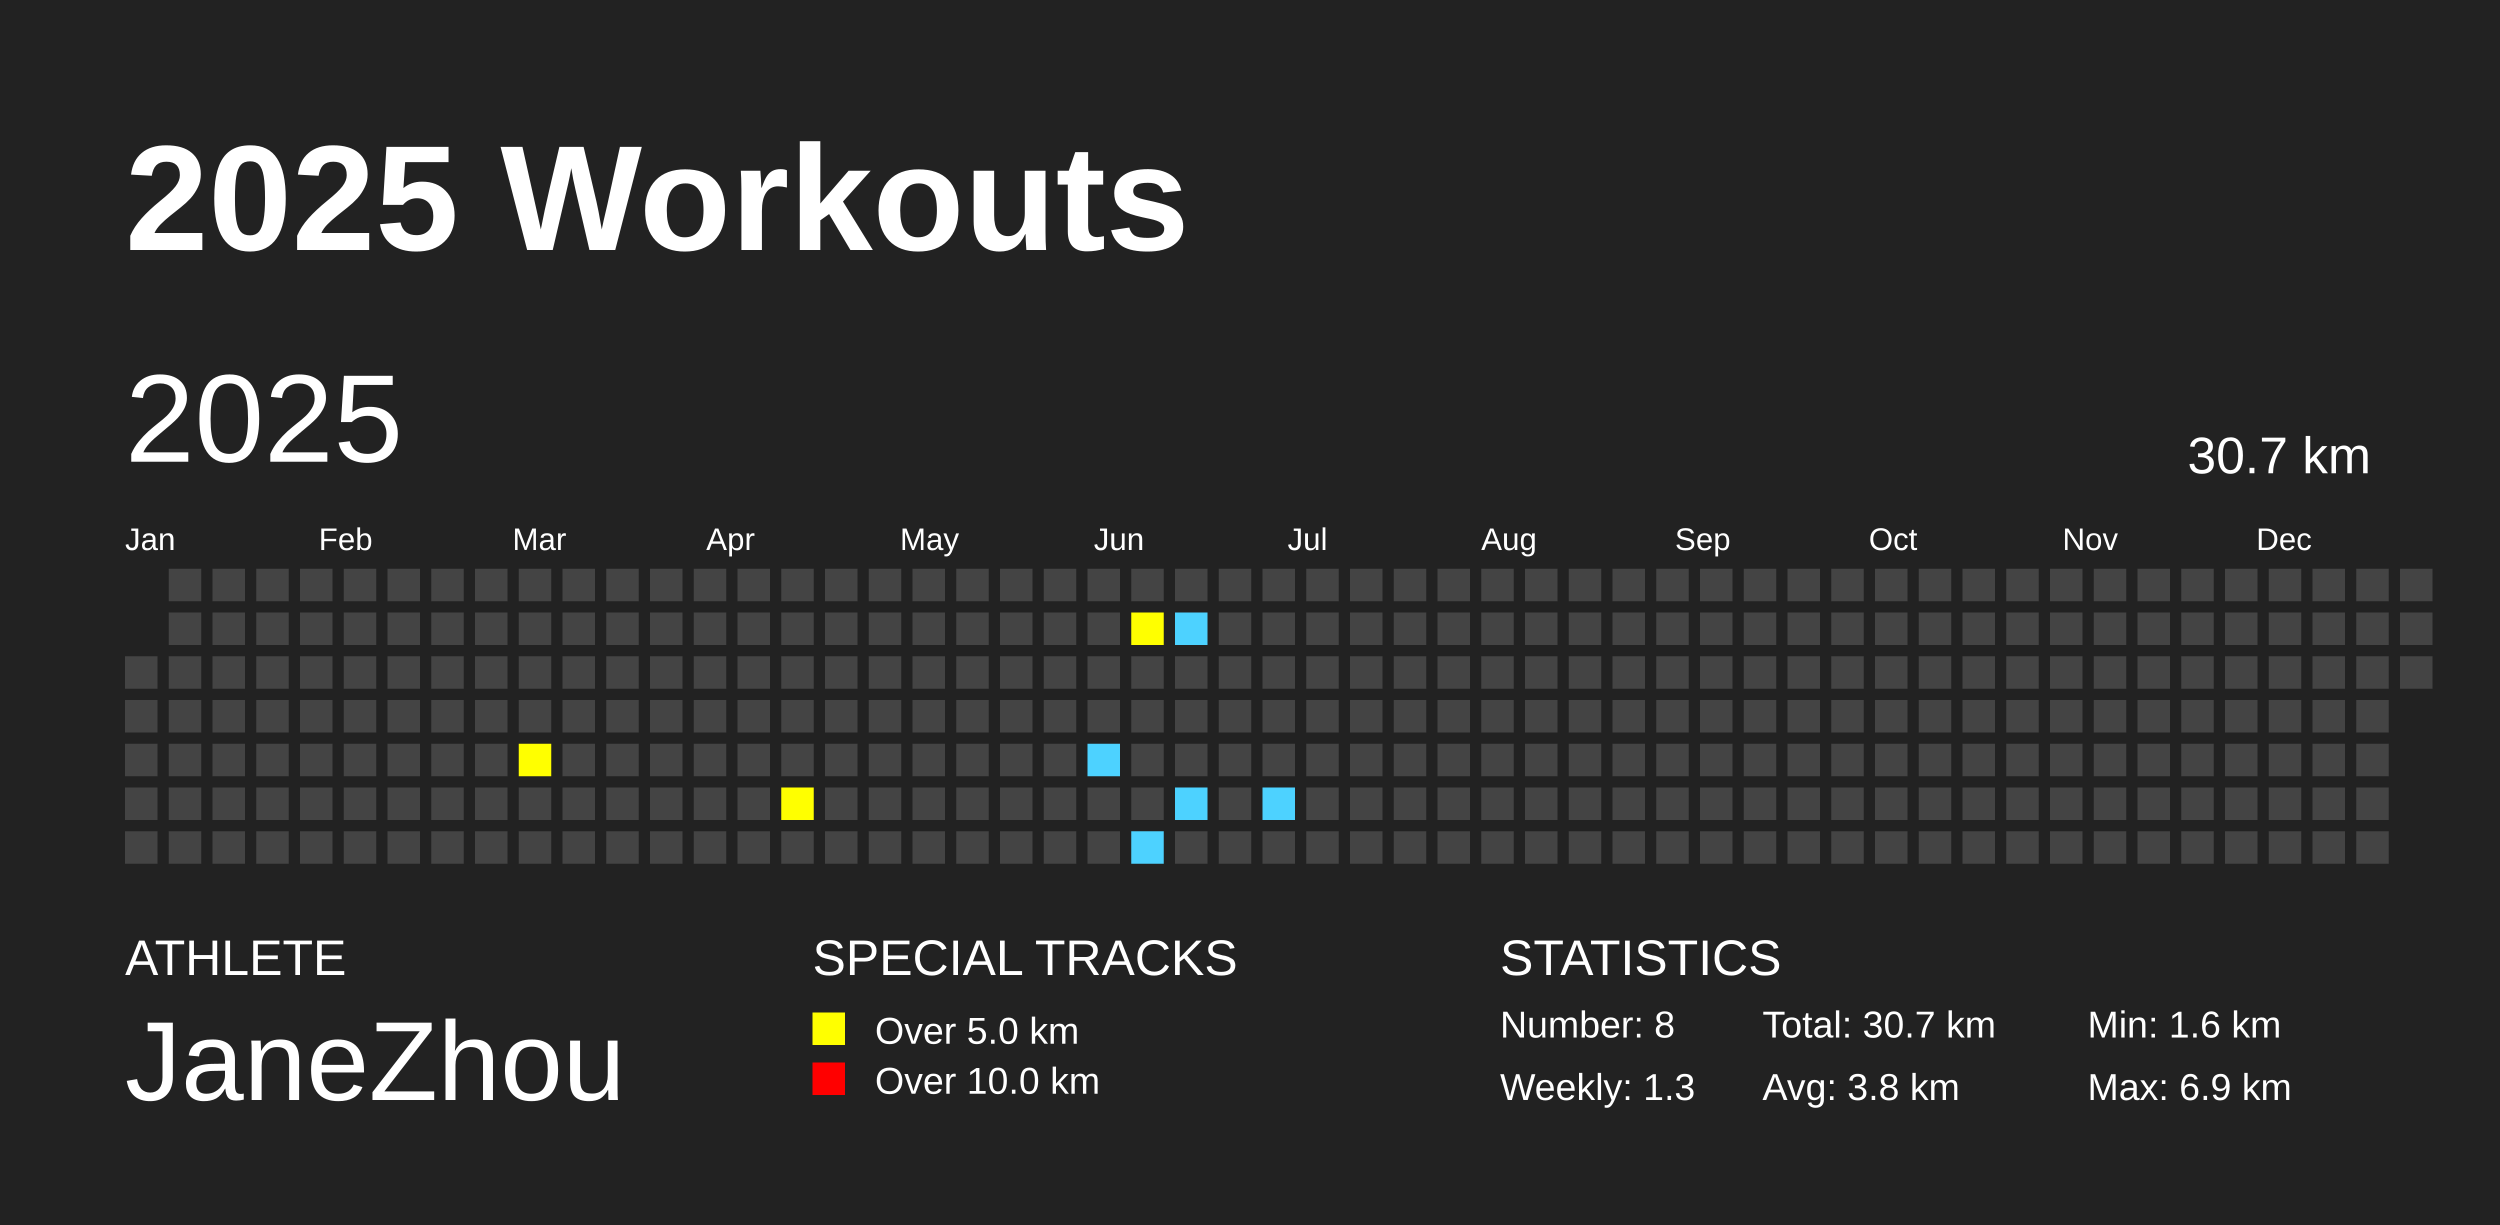
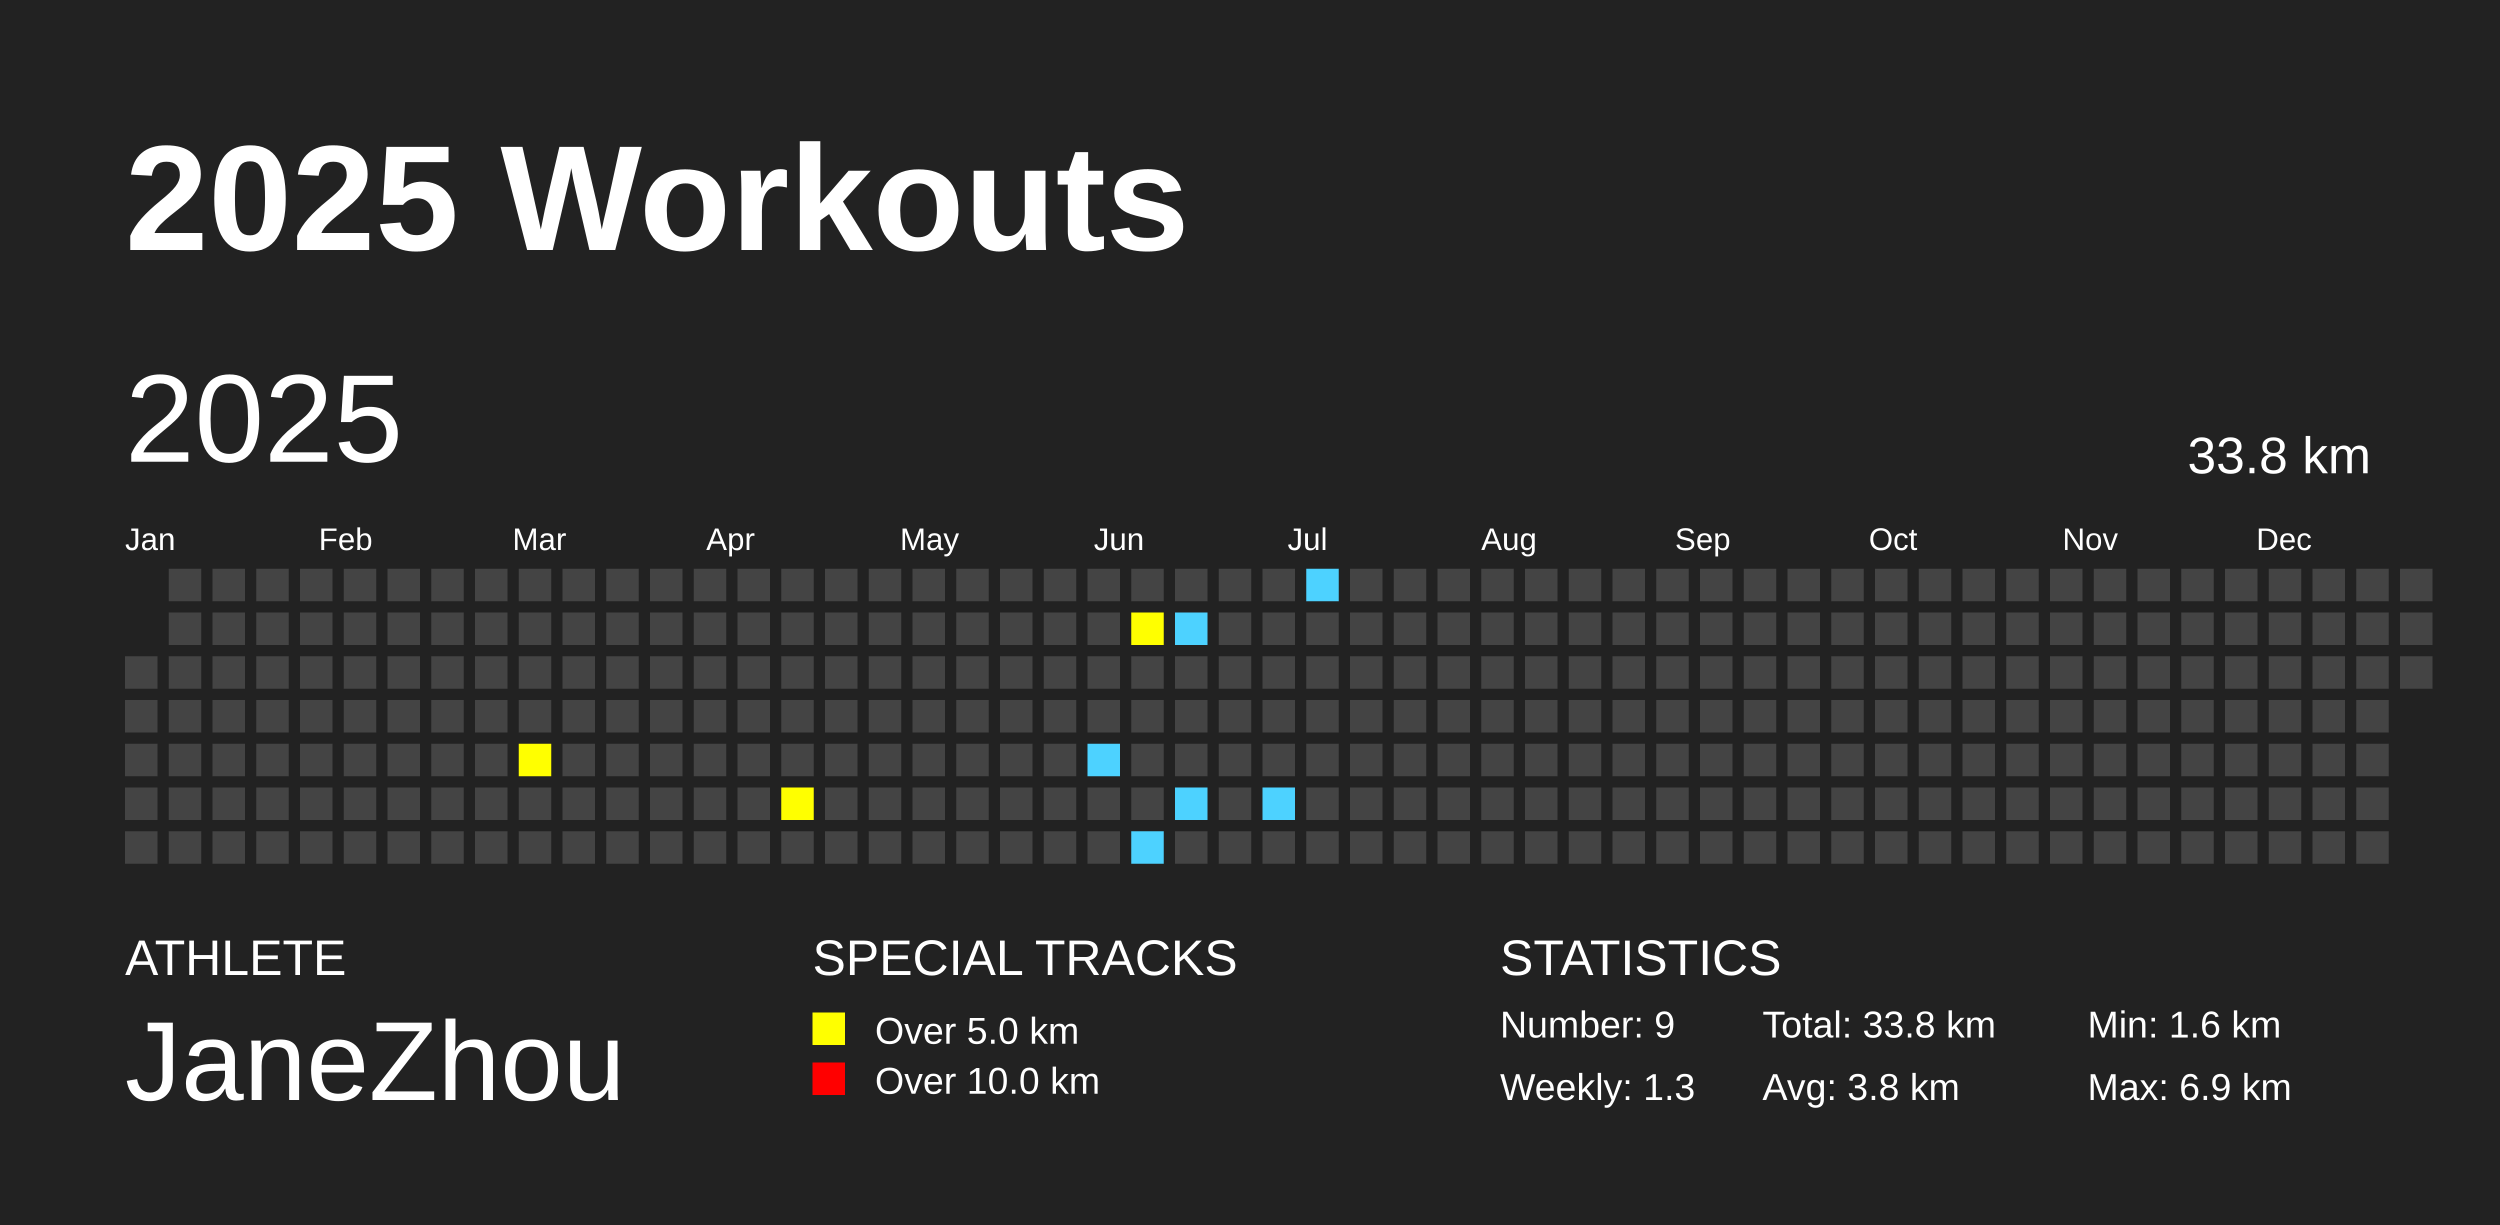
<svg xmlns="http://www.w3.org/2000/svg" baseProfile="full" height="98mm" version="1.1" viewBox="0,0,200,98" width="200mm">
  <defs />
  <rect fill="#222222" height="98" width="200" x="0" y="0" />
  <text fill="#FFFFFF" style="font-size:12px; font-family:Arial; font-weight:bold;" x="10" y="20">2025 Workouts</text>
  <text fill="#FFFFFF" style="font-size:4px; font-family:Arial" x="10" y="78">ATHLETE</text>
  <text fill="#FFFFFF" style="font-size:9px; font-family:Arial" x="10" y="88">JaneZhou</text>
  <text fill="#FFFFFF" style="font-size:4px; font-family:Arial" x="65" y="78">SPECIAL TRACKS</text>
  <rect fill="yellow" height="2.6" width="2.6" x="65" y="81" />
  <text fill="#FFFFFF" style="font-size:3px; font-family:Arial" x="70" y="83.5">Over 5.0 km</text>
  <rect fill="red" height="2.6" width="2.6" x="65" y="85" />
  <text fill="#FFFFFF" style="font-size:3px; font-family:Arial" x="70" y="87.5">Over 10.0 km</text>
  <text fill="#FFFFFF" style="font-size:4px; font-family:Arial" x="120" y="78">STATISTICS</text>
-   <text fill="#FFFFFF" style="font-size:3px; font-family:Arial" x="120" y="83">Number: 8</text>
+   <text fill="#FFFFFF" style="font-size:3px; font-family:Arial" x="120" y="83">Number: 9</text>
  <text fill="#FFFFFF" style="font-size:3px; font-family:Arial" x="120" y="88">Weekly: 1.3</text>
-   <text fill="#FFFFFF" style="font-size:3px; font-family:Arial" x="141" y="83">Total: 30.7 km</text>
+   <text fill="#FFFFFF" style="font-size:3px; font-family:Arial" x="141" y="83">Total: 33.8 km</text>
  <text fill="#FFFFFF" style="font-size:3px; font-family:Arial" x="141" y="88">Avg: 3.8 km</text>
  <text fill="#FFFFFF" style="font-size:3px; font-family:Arial" x="167" y="83">Min: 1.6 km</text>
  <text fill="#FFFFFF" style="font-size:3px; font-family:Arial" x="167" y="88">Max: 6.9 km</text>
  <text dominant-baseline="hanging" fill="#FFFFFF" style="font-size:10.0px; font-family:Arial;" x="10" y="30">2025</text>
-   <text dominant-baseline="hanging" fill="#FFFFFF" style="font-size:4.125px; font-family:Arial;" x="175" y="35">30.7 km</text>
+   <text dominant-baseline="hanging" fill="#FFFFFF" style="font-size:4.125px; font-family:Arial;" x="175" y="35">33.8 km</text>
  <text fill="#FFFFFF" style="font-size:2.5px; font-family:Arial" x="10.0" y="44">Jan</text>
  <text fill="#FFFFFF" style="font-size:2.5px; font-family:Arial" x="25.5" y="44">Feb</text>
  <text fill="#FFFFFF" style="font-size:2.5px; font-family:Arial" x="41.0" y="44">Mar</text>
  <text fill="#FFFFFF" style="font-size:2.5px; font-family:Arial" x="56.5" y="44">Apr</text>
  <text fill="#FFFFFF" style="font-size:2.5px; font-family:Arial" x="72.0" y="44">May</text>
  <text fill="#FFFFFF" style="font-size:2.5px; font-family:Arial" x="87.5" y="44">Jun</text>
  <text fill="#FFFFFF" style="font-size:2.5px; font-family:Arial" x="103.0" y="44">Jul</text>
  <text fill="#FFFFFF" style="font-size:2.5px; font-family:Arial" x="118.5" y="44">Aug</text>
  <text fill="#FFFFFF" style="font-size:2.5px; font-family:Arial" x="134.0" y="44">Sep</text>
  <text fill="#FFFFFF" style="font-size:2.5px; font-family:Arial" x="149.5" y="44">Oct</text>
  <text fill="#FFFFFF" style="font-size:2.5px; font-family:Arial" x="165.0" y="44">Nov</text>
  <text fill="#FFFFFF" style="font-size:2.5px; font-family:Arial" x="180.5" y="44">Dec</text>
  <rect fill="#444444" height="2.6" width="2.6" x="10.0" y="52.5" />
  <rect fill="#444444" height="2.6" width="2.6" x="10.0" y="56.0" />
  <rect fill="#444444" height="2.6" width="2.6" x="10.0" y="59.5" />
  <rect fill="#444444" height="2.6" width="2.6" x="10.0" y="63.0" />
  <rect fill="#444444" height="2.6" width="2.6" x="10.0" y="66.5" />
  <rect fill="#444444" height="2.6" width="2.6" x="13.5" y="45.5" />
  <rect fill="#444444" height="2.6" width="2.6" x="13.5" y="49.0" />
  <rect fill="#444444" height="2.6" width="2.6" x="13.5" y="52.5" />
  <rect fill="#444444" height="2.6" width="2.6" x="13.5" y="56.0" />
  <rect fill="#444444" height="2.6" width="2.6" x="13.5" y="59.5" />
  <rect fill="#444444" height="2.6" width="2.6" x="13.5" y="63.0" />
  <rect fill="#444444" height="2.6" width="2.6" x="13.5" y="66.5" />
  <rect fill="#444444" height="2.6" width="2.6" x="17.0" y="45.5" />
  <rect fill="#444444" height="2.6" width="2.6" x="17.0" y="49.0" />
  <rect fill="#444444" height="2.6" width="2.6" x="17.0" y="52.5" />
  <rect fill="#444444" height="2.6" width="2.6" x="17.0" y="56.0" />
  <rect fill="#444444" height="2.6" width="2.6" x="17.0" y="59.5" />
  <rect fill="#444444" height="2.6" width="2.6" x="17.0" y="63.0" />
  <rect fill="#444444" height="2.6" width="2.6" x="17.0" y="66.5" />
  <rect fill="#444444" height="2.6" width="2.6" x="20.5" y="45.5" />
  <rect fill="#444444" height="2.6" width="2.6" x="20.5" y="49.0" />
  <rect fill="#444444" height="2.6" width="2.6" x="20.5" y="52.5" />
  <rect fill="#444444" height="2.6" width="2.6" x="20.5" y="56.0" />
  <rect fill="#444444" height="2.6" width="2.6" x="20.5" y="59.5" />
  <rect fill="#444444" height="2.6" width="2.6" x="20.5" y="63.0" />
  <rect fill="#444444" height="2.6" width="2.6" x="20.5" y="66.5" />
  <rect fill="#444444" height="2.6" width="2.6" x="24.0" y="45.5" />
  <rect fill="#444444" height="2.6" width="2.6" x="24.0" y="49.0" />
  <rect fill="#444444" height="2.6" width="2.6" x="24.0" y="52.5" />
  <rect fill="#444444" height="2.6" width="2.6" x="24.0" y="56.0" />
  <rect fill="#444444" height="2.6" width="2.6" x="24.0" y="59.5" />
  <rect fill="#444444" height="2.6" width="2.6" x="24.0" y="63.0" />
  <rect fill="#444444" height="2.6" width="2.6" x="24.0" y="66.5" />
  <rect fill="#444444" height="2.6" width="2.6" x="27.5" y="45.5" />
  <rect fill="#444444" height="2.6" width="2.6" x="27.5" y="49.0" />
  <rect fill="#444444" height="2.6" width="2.6" x="27.5" y="52.5" />
  <rect fill="#444444" height="2.6" width="2.6" x="27.5" y="56.0" />
  <rect fill="#444444" height="2.6" width="2.6" x="27.5" y="59.5" />
  <rect fill="#444444" height="2.6" width="2.6" x="27.5" y="63.0" />
  <rect fill="#444444" height="2.6" width="2.6" x="27.5" y="66.5" />
  <rect fill="#444444" height="2.6" width="2.6" x="31.0" y="45.5" />
  <rect fill="#444444" height="2.6" width="2.6" x="31.0" y="49.0" />
  <rect fill="#444444" height="2.6" width="2.6" x="31.0" y="52.5" />
  <rect fill="#444444" height="2.6" width="2.6" x="31.0" y="56.0" />
  <rect fill="#444444" height="2.6" width="2.6" x="31.0" y="59.5" />
  <rect fill="#444444" height="2.6" width="2.6" x="31.0" y="63.0" />
  <rect fill="#444444" height="2.6" width="2.6" x="31.0" y="66.5" />
  <rect fill="#444444" height="2.6" width="2.6" x="34.5" y="45.5" />
  <rect fill="#444444" height="2.6" width="2.6" x="34.5" y="49.0" />
  <rect fill="#444444" height="2.6" width="2.6" x="34.5" y="52.5" />
  <rect fill="#444444" height="2.6" width="2.6" x="34.5" y="56.0" />
  <rect fill="#444444" height="2.6" width="2.6" x="34.5" y="59.5" />
  <rect fill="#444444" height="2.6" width="2.6" x="34.5" y="63.0" />
  <rect fill="#444444" height="2.6" width="2.6" x="34.5" y="66.5" />
  <rect fill="#444444" height="2.6" width="2.6" x="38.0" y="45.5" />
  <rect fill="#444444" height="2.6" width="2.6" x="38.0" y="49.0" />
  <rect fill="#444444" height="2.6" width="2.6" x="38.0" y="52.5" />
  <rect fill="#444444" height="2.6" width="2.6" x="38.0" y="56.0" />
  <rect fill="#444444" height="2.6" width="2.6" x="38.0" y="59.5" />
  <rect fill="#444444" height="2.6" width="2.6" x="38.0" y="63.0" />
  <rect fill="#444444" height="2.6" width="2.6" x="38.0" y="66.5" />
  <rect fill="#444444" height="2.6" width="2.6" x="41.5" y="45.5" />
  <rect fill="#444444" height="2.6" width="2.6" x="41.5" y="49.0" />
  <rect fill="#444444" height="2.6" width="2.6" x="41.5" y="52.5" />
  <rect fill="#444444" height="2.6" width="2.6" x="41.5" y="56.0" />
  <rect fill="yellow" height="2.6" width="2.6" x="41.5" y="59.5" />
  <rect fill="#444444" height="2.6" width="2.6" x="41.5" y="63.0" />
  <rect fill="#444444" height="2.6" width="2.6" x="41.5" y="66.5" />
  <rect fill="#444444" height="2.6" width="2.6" x="45.0" y="45.5" />
  <rect fill="#444444" height="2.6" width="2.6" x="45.0" y="49.0" />
  <rect fill="#444444" height="2.6" width="2.6" x="45.0" y="52.5" />
  <rect fill="#444444" height="2.6" width="2.6" x="45.0" y="56.0" />
  <rect fill="#444444" height="2.6" width="2.6" x="45.0" y="59.5" />
  <rect fill="#444444" height="2.6" width="2.6" x="45.0" y="63.0" />
  <rect fill="#444444" height="2.6" width="2.6" x="45.0" y="66.5" />
  <rect fill="#444444" height="2.6" width="2.6" x="48.5" y="45.5" />
  <rect fill="#444444" height="2.6" width="2.6" x="48.5" y="49.0" />
  <rect fill="#444444" height="2.6" width="2.6" x="48.5" y="52.5" />
  <rect fill="#444444" height="2.6" width="2.6" x="48.5" y="56.0" />
  <rect fill="#444444" height="2.6" width="2.6" x="48.5" y="59.5" />
  <rect fill="#444444" height="2.6" width="2.6" x="48.5" y="63.0" />
  <rect fill="#444444" height="2.6" width="2.6" x="48.5" y="66.5" />
  <rect fill="#444444" height="2.6" width="2.6" x="52.0" y="45.5" />
  <rect fill="#444444" height="2.6" width="2.6" x="52.0" y="49.0" />
  <rect fill="#444444" height="2.6" width="2.6" x="52.0" y="52.5" />
  <rect fill="#444444" height="2.6" width="2.6" x="52.0" y="56.0" />
  <rect fill="#444444" height="2.6" width="2.6" x="52.0" y="59.5" />
  <rect fill="#444444" height="2.6" width="2.6" x="52.0" y="63.0" />
  <rect fill="#444444" height="2.6" width="2.6" x="52.0" y="66.5" />
  <rect fill="#444444" height="2.6" width="2.6" x="55.5" y="45.5" />
  <rect fill="#444444" height="2.6" width="2.6" x="55.5" y="49.0" />
  <rect fill="#444444" height="2.6" width="2.6" x="55.5" y="52.5" />
  <rect fill="#444444" height="2.6" width="2.6" x="55.5" y="56.0" />
  <rect fill="#444444" height="2.6" width="2.6" x="55.5" y="59.5" />
  <rect fill="#444444" height="2.6" width="2.6" x="55.5" y="63.0" />
  <rect fill="#444444" height="2.6" width="2.6" x="55.5" y="66.5" />
  <rect fill="#444444" height="2.6" width="2.6" x="59.0" y="45.5" />
  <rect fill="#444444" height="2.6" width="2.6" x="59.0" y="49.0" />
  <rect fill="#444444" height="2.6" width="2.6" x="59.0" y="52.5" />
  <rect fill="#444444" height="2.6" width="2.6" x="59.0" y="56.0" />
  <rect fill="#444444" height="2.6" width="2.6" x="59.0" y="59.5" />
  <rect fill="#444444" height="2.6" width="2.6" x="59.0" y="63.0" />
  <rect fill="#444444" height="2.6" width="2.6" x="59.0" y="66.5" />
  <rect fill="#444444" height="2.6" width="2.6" x="62.5" y="45.5" />
  <rect fill="#444444" height="2.6" width="2.6" x="62.5" y="49.0" />
  <rect fill="#444444" height="2.6" width="2.6" x="62.5" y="52.5" />
  <rect fill="#444444" height="2.6" width="2.6" x="62.5" y="56.0" />
  <rect fill="#444444" height="2.6" width="2.6" x="62.5" y="59.5" />
  <rect fill="yellow" height="2.6" width="2.6" x="62.5" y="63.0" />
  <rect fill="#444444" height="2.6" width="2.6" x="62.5" y="66.5" />
  <rect fill="#444444" height="2.6" width="2.6" x="66.0" y="45.5" />
  <rect fill="#444444" height="2.6" width="2.6" x="66.0" y="49.0" />
  <rect fill="#444444" height="2.6" width="2.6" x="66.0" y="52.5" />
  <rect fill="#444444" height="2.6" width="2.6" x="66.0" y="56.0" />
  <rect fill="#444444" height="2.6" width="2.6" x="66.0" y="59.5" />
  <rect fill="#444444" height="2.6" width="2.6" x="66.0" y="63.0" />
  <rect fill="#444444" height="2.6" width="2.6" x="66.0" y="66.5" />
  <rect fill="#444444" height="2.6" width="2.6" x="69.5" y="45.5" />
  <rect fill="#444444" height="2.6" width="2.6" x="69.5" y="49.0" />
  <rect fill="#444444" height="2.6" width="2.6" x="69.5" y="52.5" />
  <rect fill="#444444" height="2.6" width="2.6" x="69.5" y="56.0" />
  <rect fill="#444444" height="2.6" width="2.6" x="69.5" y="59.5" />
  <rect fill="#444444" height="2.6" width="2.6" x="69.5" y="63.0" />
  <rect fill="#444444" height="2.6" width="2.6" x="69.5" y="66.5" />
  <rect fill="#444444" height="2.6" width="2.6" x="73.0" y="45.5" />
  <rect fill="#444444" height="2.6" width="2.6" x="73.0" y="49.0" />
  <rect fill="#444444" height="2.6" width="2.6" x="73.0" y="52.5" />
  <rect fill="#444444" height="2.6" width="2.6" x="73.0" y="56.0" />
  <rect fill="#444444" height="2.6" width="2.6" x="73.0" y="59.5" />
  <rect fill="#444444" height="2.6" width="2.6" x="73.0" y="63.0" />
  <rect fill="#444444" height="2.6" width="2.6" x="73.0" y="66.5" />
  <rect fill="#444444" height="2.6" width="2.6" x="76.5" y="45.5" />
  <rect fill="#444444" height="2.6" width="2.6" x="76.5" y="49.0" />
  <rect fill="#444444" height="2.6" width="2.6" x="76.5" y="52.5" />
  <rect fill="#444444" height="2.6" width="2.6" x="76.5" y="56.0" />
  <rect fill="#444444" height="2.6" width="2.6" x="76.5" y="59.5" />
  <rect fill="#444444" height="2.6" width="2.6" x="76.5" y="63.0" />
  <rect fill="#444444" height="2.6" width="2.6" x="76.5" y="66.5" />
  <rect fill="#444444" height="2.6" width="2.6" x="80.0" y="45.5" />
  <rect fill="#444444" height="2.6" width="2.6" x="80.0" y="49.0" />
  <rect fill="#444444" height="2.6" width="2.6" x="80.0" y="52.5" />
  <rect fill="#444444" height="2.6" width="2.6" x="80.0" y="56.0" />
  <rect fill="#444444" height="2.6" width="2.6" x="80.0" y="59.5" />
  <rect fill="#444444" height="2.6" width="2.6" x="80.0" y="63.0" />
  <rect fill="#444444" height="2.6" width="2.6" x="80.0" y="66.5" />
  <rect fill="#444444" height="2.6" width="2.6" x="83.5" y="45.5" />
  <rect fill="#444444" height="2.6" width="2.6" x="83.5" y="49.0" />
  <rect fill="#444444" height="2.6" width="2.6" x="83.5" y="52.5" />
  <rect fill="#444444" height="2.6" width="2.6" x="83.5" y="56.0" />
  <rect fill="#444444" height="2.6" width="2.6" x="83.5" y="59.5" />
  <rect fill="#444444" height="2.6" width="2.6" x="83.5" y="63.0" />
  <rect fill="#444444" height="2.6" width="2.6" x="83.5" y="66.5" />
  <rect fill="#444444" height="2.6" width="2.6" x="87.0" y="45.5" />
  <rect fill="#444444" height="2.6" width="2.6" x="87.0" y="49.0" />
  <rect fill="#444444" height="2.6" width="2.6" x="87.0" y="52.5" />
  <rect fill="#444444" height="2.6" width="2.6" x="87.0" y="56.0" />
  <rect fill="#4DD2FF" height="2.6" width="2.6" x="87.0" y="59.5" />
  <rect fill="#444444" height="2.6" width="2.6" x="87.0" y="63.0" />
  <rect fill="#444444" height="2.6" width="2.6" x="87.0" y="66.5" />
  <rect fill="#444444" height="2.6" width="2.6" x="90.5" y="45.5" />
  <rect fill="yellow" height="2.6" width="2.6" x="90.5" y="49.0" />
  <rect fill="#444444" height="2.6" width="2.6" x="90.5" y="52.5" />
  <rect fill="#444444" height="2.6" width="2.6" x="90.5" y="56.0" />
  <rect fill="#444444" height="2.6" width="2.6" x="90.5" y="59.5" />
  <rect fill="#444444" height="2.6" width="2.6" x="90.5" y="63.0" />
  <rect fill="#4DD2FF" height="2.6" width="2.6" x="90.5" y="66.5" />
  <rect fill="#444444" height="2.6" width="2.6" x="94.0" y="45.5" />
  <rect fill="#4DD2FF" height="2.6" width="2.6" x="94.0" y="49.0" />
  <rect fill="#444444" height="2.6" width="2.6" x="94.0" y="52.5" />
  <rect fill="#444444" height="2.6" width="2.6" x="94.0" y="56.0" />
  <rect fill="#444444" height="2.6" width="2.6" x="94.0" y="59.5" />
  <rect fill="#4DD2FF" height="2.6" width="2.6" x="94.0" y="63.0" />
  <rect fill="#444444" height="2.6" width="2.6" x="94.0" y="66.5" />
  <rect fill="#444444" height="2.6" width="2.6" x="97.5" y="45.5" />
  <rect fill="#444444" height="2.6" width="2.6" x="97.5" y="49.0" />
  <rect fill="#444444" height="2.6" width="2.6" x="97.5" y="52.5" />
  <rect fill="#444444" height="2.6" width="2.6" x="97.5" y="56.0" />
  <rect fill="#444444" height="2.6" width="2.6" x="97.5" y="59.5" />
  <rect fill="#444444" height="2.6" width="2.6" x="97.5" y="63.0" />
  <rect fill="#444444" height="2.6" width="2.6" x="97.5" y="66.5" />
  <rect fill="#444444" height="2.6" width="2.6" x="101.0" y="45.5" />
  <rect fill="#444444" height="2.6" width="2.6" x="101.0" y="49.0" />
  <rect fill="#444444" height="2.6" width="2.6" x="101.0" y="52.5" />
  <rect fill="#444444" height="2.6" width="2.6" x="101.0" y="56.0" />
  <rect fill="#444444" height="2.6" width="2.6" x="101.0" y="59.5" />
  <rect fill="#4DD2FF" height="2.6" width="2.6" x="101.0" y="63.0" />
  <rect fill="#444444" height="2.6" width="2.6" x="101.0" y="66.5" />
-   <rect fill="#444444" height="2.6" width="2.6" x="104.5" y="45.5" />
+   <rect fill="#4DD2FF" height="2.6" width="2.6" x="104.5" y="45.5" />
  <rect fill="#444444" height="2.6" width="2.6" x="104.5" y="49.0" />
  <rect fill="#444444" height="2.6" width="2.6" x="104.5" y="52.5" />
  <rect fill="#444444" height="2.6" width="2.6" x="104.5" y="56.0" />
  <rect fill="#444444" height="2.6" width="2.6" x="104.5" y="59.5" />
  <rect fill="#444444" height="2.6" width="2.6" x="104.5" y="63.0" />
  <rect fill="#444444" height="2.6" width="2.6" x="104.5" y="66.5" />
  <rect fill="#444444" height="2.6" width="2.6" x="108.0" y="45.5" />
  <rect fill="#444444" height="2.6" width="2.6" x="108.0" y="49.0" />
  <rect fill="#444444" height="2.6" width="2.6" x="108.0" y="52.5" />
  <rect fill="#444444" height="2.6" width="2.6" x="108.0" y="56.0" />
  <rect fill="#444444" height="2.6" width="2.6" x="108.0" y="59.5" />
  <rect fill="#444444" height="2.6" width="2.6" x="108.0" y="63.0" />
  <rect fill="#444444" height="2.6" width="2.6" x="108.0" y="66.5" />
  <rect fill="#444444" height="2.6" width="2.6" x="111.5" y="45.5" />
  <rect fill="#444444" height="2.6" width="2.6" x="111.5" y="49.0" />
  <rect fill="#444444" height="2.6" width="2.6" x="111.5" y="52.5" />
  <rect fill="#444444" height="2.6" width="2.6" x="111.5" y="56.0" />
  <rect fill="#444444" height="2.6" width="2.6" x="111.5" y="59.5" />
  <rect fill="#444444" height="2.6" width="2.6" x="111.5" y="63.0" />
  <rect fill="#444444" height="2.6" width="2.6" x="111.5" y="66.5" />
  <rect fill="#444444" height="2.6" width="2.6" x="115.0" y="45.5" />
  <rect fill="#444444" height="2.6" width="2.6" x="115.0" y="49.0" />
  <rect fill="#444444" height="2.6" width="2.6" x="115.0" y="52.5" />
  <rect fill="#444444" height="2.6" width="2.6" x="115.0" y="56.0" />
  <rect fill="#444444" height="2.6" width="2.6" x="115.0" y="59.5" />
  <rect fill="#444444" height="2.6" width="2.6" x="115.0" y="63.0" />
  <rect fill="#444444" height="2.6" width="2.6" x="115.0" y="66.5" />
  <rect fill="#444444" height="2.6" width="2.6" x="118.5" y="45.5" />
  <rect fill="#444444" height="2.6" width="2.6" x="118.5" y="49.0" />
  <rect fill="#444444" height="2.6" width="2.6" x="118.5" y="52.5" />
  <rect fill="#444444" height="2.6" width="2.6" x="118.5" y="56.0" />
  <rect fill="#444444" height="2.6" width="2.6" x="118.5" y="59.5" />
  <rect fill="#444444" height="2.6" width="2.6" x="118.5" y="63.0" />
  <rect fill="#444444" height="2.6" width="2.6" x="118.5" y="66.5" />
  <rect fill="#444444" height="2.6" width="2.6" x="122.0" y="45.5" />
  <rect fill="#444444" height="2.6" width="2.6" x="122.0" y="49.0" />
  <rect fill="#444444" height="2.6" width="2.6" x="122.0" y="52.5" />
  <rect fill="#444444" height="2.6" width="2.6" x="122.0" y="56.0" />
  <rect fill="#444444" height="2.6" width="2.6" x="122.0" y="59.5" />
  <rect fill="#444444" height="2.6" width="2.6" x="122.0" y="63.0" />
  <rect fill="#444444" height="2.6" width="2.6" x="122.0" y="66.5" />
  <rect fill="#444444" height="2.6" width="2.6" x="125.5" y="45.5" />
  <rect fill="#444444" height="2.6" width="2.6" x="125.5" y="49.0" />
  <rect fill="#444444" height="2.6" width="2.6" x="125.5" y="52.5" />
  <rect fill="#444444" height="2.6" width="2.6" x="125.5" y="56.0" />
  <rect fill="#444444" height="2.6" width="2.6" x="125.5" y="59.5" />
  <rect fill="#444444" height="2.6" width="2.6" x="125.5" y="63.0" />
  <rect fill="#444444" height="2.6" width="2.6" x="125.5" y="66.5" />
  <rect fill="#444444" height="2.6" width="2.6" x="129.0" y="45.5" />
  <rect fill="#444444" height="2.6" width="2.6" x="129.0" y="49.0" />
  <rect fill="#444444" height="2.6" width="2.6" x="129.0" y="52.5" />
  <rect fill="#444444" height="2.6" width="2.6" x="129.0" y="56.0" />
  <rect fill="#444444" height="2.6" width="2.6" x="129.0" y="59.5" />
  <rect fill="#444444" height="2.6" width="2.6" x="129.0" y="63.0" />
  <rect fill="#444444" height="2.6" width="2.6" x="129.0" y="66.5" />
  <rect fill="#444444" height="2.6" width="2.6" x="132.5" y="45.5" />
  <rect fill="#444444" height="2.6" width="2.6" x="132.5" y="49.0" />
  <rect fill="#444444" height="2.6" width="2.6" x="132.5" y="52.5" />
  <rect fill="#444444" height="2.6" width="2.6" x="132.5" y="56.0" />
  <rect fill="#444444" height="2.6" width="2.6" x="132.5" y="59.5" />
  <rect fill="#444444" height="2.6" width="2.6" x="132.5" y="63.0" />
  <rect fill="#444444" height="2.6" width="2.6" x="132.5" y="66.5" />
  <rect fill="#444444" height="2.6" width="2.6" x="136.0" y="45.5" />
  <rect fill="#444444" height="2.6" width="2.6" x="136.0" y="49.0" />
  <rect fill="#444444" height="2.6" width="2.6" x="136.0" y="52.5" />
  <rect fill="#444444" height="2.6" width="2.6" x="136.0" y="56.0" />
  <rect fill="#444444" height="2.6" width="2.6" x="136.0" y="59.5" />
  <rect fill="#444444" height="2.6" width="2.6" x="136.0" y="63.0" />
  <rect fill="#444444" height="2.6" width="2.6" x="136.0" y="66.5" />
  <rect fill="#444444" height="2.6" width="2.6" x="139.5" y="45.5" />
  <rect fill="#444444" height="2.6" width="2.6" x="139.5" y="49.0" />
  <rect fill="#444444" height="2.6" width="2.6" x="139.5" y="52.5" />
  <rect fill="#444444" height="2.6" width="2.6" x="139.5" y="56.0" />
  <rect fill="#444444" height="2.6" width="2.6" x="139.5" y="59.5" />
  <rect fill="#444444" height="2.6" width="2.6" x="139.5" y="63.0" />
  <rect fill="#444444" height="2.6" width="2.6" x="139.5" y="66.5" />
  <rect fill="#444444" height="2.6" width="2.6" x="143.0" y="45.5" />
  <rect fill="#444444" height="2.6" width="2.6" x="143.0" y="49.0" />
  <rect fill="#444444" height="2.6" width="2.6" x="143.0" y="52.5" />
  <rect fill="#444444" height="2.6" width="2.6" x="143.0" y="56.0" />
  <rect fill="#444444" height="2.6" width="2.6" x="143.0" y="59.5" />
  <rect fill="#444444" height="2.6" width="2.6" x="143.0" y="63.0" />
  <rect fill="#444444" height="2.6" width="2.6" x="143.0" y="66.5" />
  <rect fill="#444444" height="2.6" width="2.6" x="146.5" y="45.5" />
  <rect fill="#444444" height="2.6" width="2.6" x="146.5" y="49.0" />
  <rect fill="#444444" height="2.6" width="2.6" x="146.5" y="52.5" />
  <rect fill="#444444" height="2.6" width="2.6" x="146.5" y="56.0" />
  <rect fill="#444444" height="2.6" width="2.6" x="146.5" y="59.5" />
  <rect fill="#444444" height="2.6" width="2.6" x="146.5" y="63.0" />
  <rect fill="#444444" height="2.6" width="2.6" x="146.5" y="66.5" />
  <rect fill="#444444" height="2.6" width="2.6" x="150.0" y="45.5" />
  <rect fill="#444444" height="2.6" width="2.6" x="150.0" y="49.0" />
  <rect fill="#444444" height="2.6" width="2.6" x="150.0" y="52.5" />
  <rect fill="#444444" height="2.6" width="2.6" x="150.0" y="56.0" />
  <rect fill="#444444" height="2.6" width="2.6" x="150.0" y="59.5" />
  <rect fill="#444444" height="2.6" width="2.6" x="150.0" y="63.0" />
  <rect fill="#444444" height="2.6" width="2.6" x="150.0" y="66.5" />
  <rect fill="#444444" height="2.6" width="2.6" x="153.5" y="45.5" />
  <rect fill="#444444" height="2.6" width="2.6" x="153.5" y="49.0" />
  <rect fill="#444444" height="2.6" width="2.6" x="153.5" y="52.5" />
  <rect fill="#444444" height="2.6" width="2.6" x="153.5" y="56.0" />
  <rect fill="#444444" height="2.6" width="2.6" x="153.5" y="59.5" />
  <rect fill="#444444" height="2.6" width="2.6" x="153.5" y="63.0" />
  <rect fill="#444444" height="2.6" width="2.6" x="153.5" y="66.5" />
  <rect fill="#444444" height="2.6" width="2.6" x="157.0" y="45.5" />
  <rect fill="#444444" height="2.6" width="2.6" x="157.0" y="49.0" />
  <rect fill="#444444" height="2.6" width="2.6" x="157.0" y="52.5" />
  <rect fill="#444444" height="2.6" width="2.6" x="157.0" y="56.0" />
  <rect fill="#444444" height="2.6" width="2.6" x="157.0" y="59.5" />
  <rect fill="#444444" height="2.6" width="2.6" x="157.0" y="63.0" />
  <rect fill="#444444" height="2.6" width="2.6" x="157.0" y="66.5" />
  <rect fill="#444444" height="2.6" width="2.6" x="160.5" y="45.5" />
  <rect fill="#444444" height="2.6" width="2.6" x="160.5" y="49.0" />
  <rect fill="#444444" height="2.6" width="2.6" x="160.5" y="52.5" />
  <rect fill="#444444" height="2.6" width="2.6" x="160.5" y="56.0" />
  <rect fill="#444444" height="2.6" width="2.6" x="160.5" y="59.5" />
  <rect fill="#444444" height="2.6" width="2.6" x="160.5" y="63.0" />
  <rect fill="#444444" height="2.6" width="2.6" x="160.5" y="66.5" />
  <rect fill="#444444" height="2.6" width="2.6" x="164.0" y="45.5" />
  <rect fill="#444444" height="2.6" width="2.6" x="164.0" y="49.0" />
  <rect fill="#444444" height="2.6" width="2.6" x="164.0" y="52.5" />
  <rect fill="#444444" height="2.6" width="2.6" x="164.0" y="56.0" />
  <rect fill="#444444" height="2.6" width="2.6" x="164.0" y="59.5" />
  <rect fill="#444444" height="2.6" width="2.6" x="164.0" y="63.0" />
  <rect fill="#444444" height="2.6" width="2.6" x="164.0" y="66.5" />
  <rect fill="#444444" height="2.6" width="2.6" x="167.5" y="45.5" />
  <rect fill="#444444" height="2.6" width="2.6" x="167.5" y="49.0" />
  <rect fill="#444444" height="2.6" width="2.6" x="167.5" y="52.5" />
  <rect fill="#444444" height="2.6" width="2.6" x="167.5" y="56.0" />
  <rect fill="#444444" height="2.6" width="2.6" x="167.5" y="59.5" />
  <rect fill="#444444" height="2.6" width="2.6" x="167.5" y="63.0" />
  <rect fill="#444444" height="2.6" width="2.6" x="167.5" y="66.5" />
  <rect fill="#444444" height="2.6" width="2.6" x="171.0" y="45.5" />
  <rect fill="#444444" height="2.6" width="2.6" x="171.0" y="49.0" />
  <rect fill="#444444" height="2.6" width="2.6" x="171.0" y="52.5" />
  <rect fill="#444444" height="2.6" width="2.6" x="171.0" y="56.0" />
  <rect fill="#444444" height="2.6" width="2.6" x="171.0" y="59.5" />
  <rect fill="#444444" height="2.6" width="2.6" x="171.0" y="63.0" />
  <rect fill="#444444" height="2.6" width="2.6" x="171.0" y="66.5" />
  <rect fill="#444444" height="2.6" width="2.6" x="174.5" y="45.5" />
  <rect fill="#444444" height="2.6" width="2.6" x="174.5" y="49.0" />
  <rect fill="#444444" height="2.6" width="2.6" x="174.5" y="52.5" />
  <rect fill="#444444" height="2.6" width="2.6" x="174.5" y="56.0" />
  <rect fill="#444444" height="2.6" width="2.6" x="174.5" y="59.5" />
  <rect fill="#444444" height="2.6" width="2.6" x="174.5" y="63.0" />
  <rect fill="#444444" height="2.6" width="2.6" x="174.5" y="66.5" />
  <rect fill="#444444" height="2.6" width="2.6" x="178.0" y="45.5" />
  <rect fill="#444444" height="2.6" width="2.6" x="178.0" y="49.0" />
  <rect fill="#444444" height="2.6" width="2.6" x="178.0" y="52.5" />
  <rect fill="#444444" height="2.6" width="2.6" x="178.0" y="56.0" />
  <rect fill="#444444" height="2.6" width="2.6" x="178.0" y="59.5" />
  <rect fill="#444444" height="2.6" width="2.6" x="178.0" y="63.0" />
  <rect fill="#444444" height="2.6" width="2.6" x="178.0" y="66.5" />
  <rect fill="#444444" height="2.6" width="2.6" x="181.5" y="45.5" />
  <rect fill="#444444" height="2.6" width="2.6" x="181.5" y="49.0" />
  <rect fill="#444444" height="2.6" width="2.6" x="181.5" y="52.5" />
  <rect fill="#444444" height="2.6" width="2.6" x="181.5" y="56.0" />
  <rect fill="#444444" height="2.6" width="2.6" x="181.5" y="59.5" />
  <rect fill="#444444" height="2.6" width="2.6" x="181.5" y="63.0" />
  <rect fill="#444444" height="2.6" width="2.6" x="181.5" y="66.5" />
  <rect fill="#444444" height="2.6" width="2.6" x="185.0" y="45.5" />
  <rect fill="#444444" height="2.6" width="2.6" x="185.0" y="49.0" />
  <rect fill="#444444" height="2.6" width="2.6" x="185.0" y="52.5" />
  <rect fill="#444444" height="2.6" width="2.6" x="185.0" y="56.0" />
  <rect fill="#444444" height="2.6" width="2.6" x="185.0" y="59.5" />
  <rect fill="#444444" height="2.6" width="2.6" x="185.0" y="63.0" />
  <rect fill="#444444" height="2.6" width="2.6" x="185.0" y="66.5" />
  <rect fill="#444444" height="2.6" width="2.6" x="188.5" y="45.5" />
  <rect fill="#444444" height="2.6" width="2.6" x="188.5" y="49.0" />
  <rect fill="#444444" height="2.6" width="2.6" x="188.5" y="52.5" />
  <rect fill="#444444" height="2.6" width="2.6" x="188.5" y="56.0" />
  <rect fill="#444444" height="2.6" width="2.6" x="188.5" y="59.5" />
  <rect fill="#444444" height="2.6" width="2.6" x="188.5" y="63.0" />
  <rect fill="#444444" height="2.6" width="2.6" x="188.5" y="66.5" />
  <rect fill="#444444" height="2.6" width="2.6" x="192.0" y="45.5" />
  <rect fill="#444444" height="2.6" width="2.6" x="192.0" y="49.0" />
  <rect fill="#444444" height="2.6" width="2.6" x="192.0" y="52.5" />
</svg>
